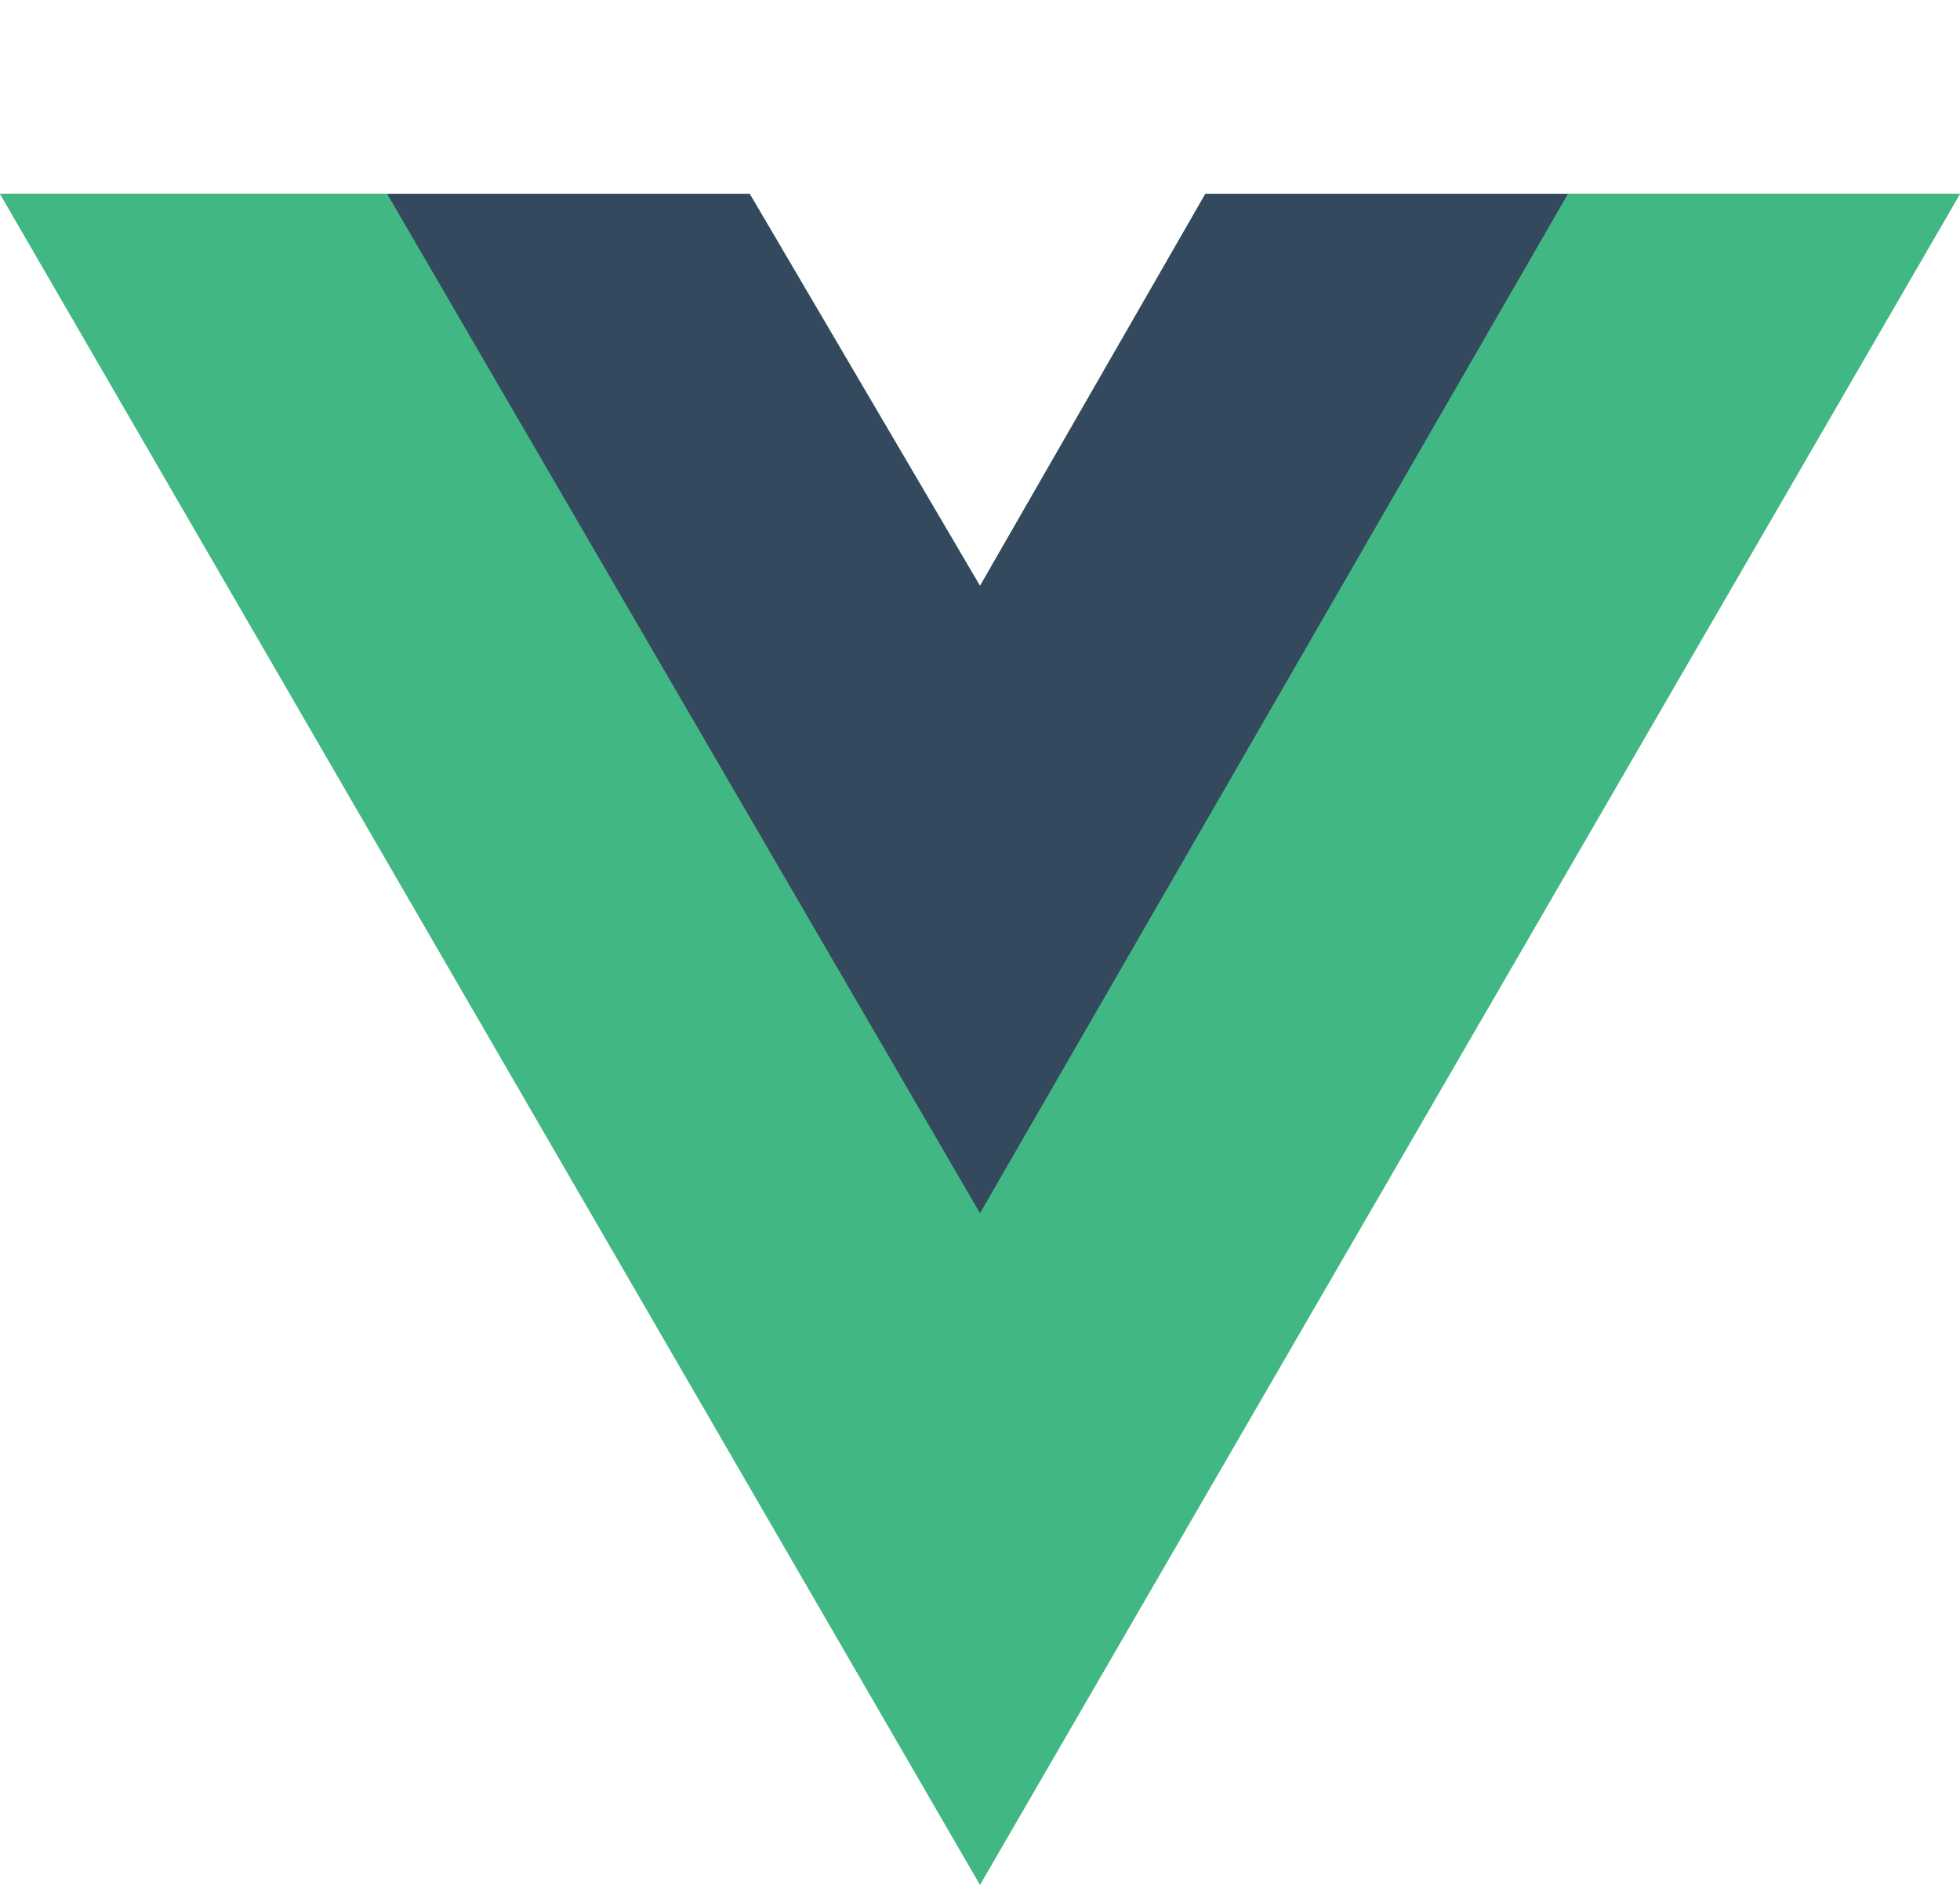
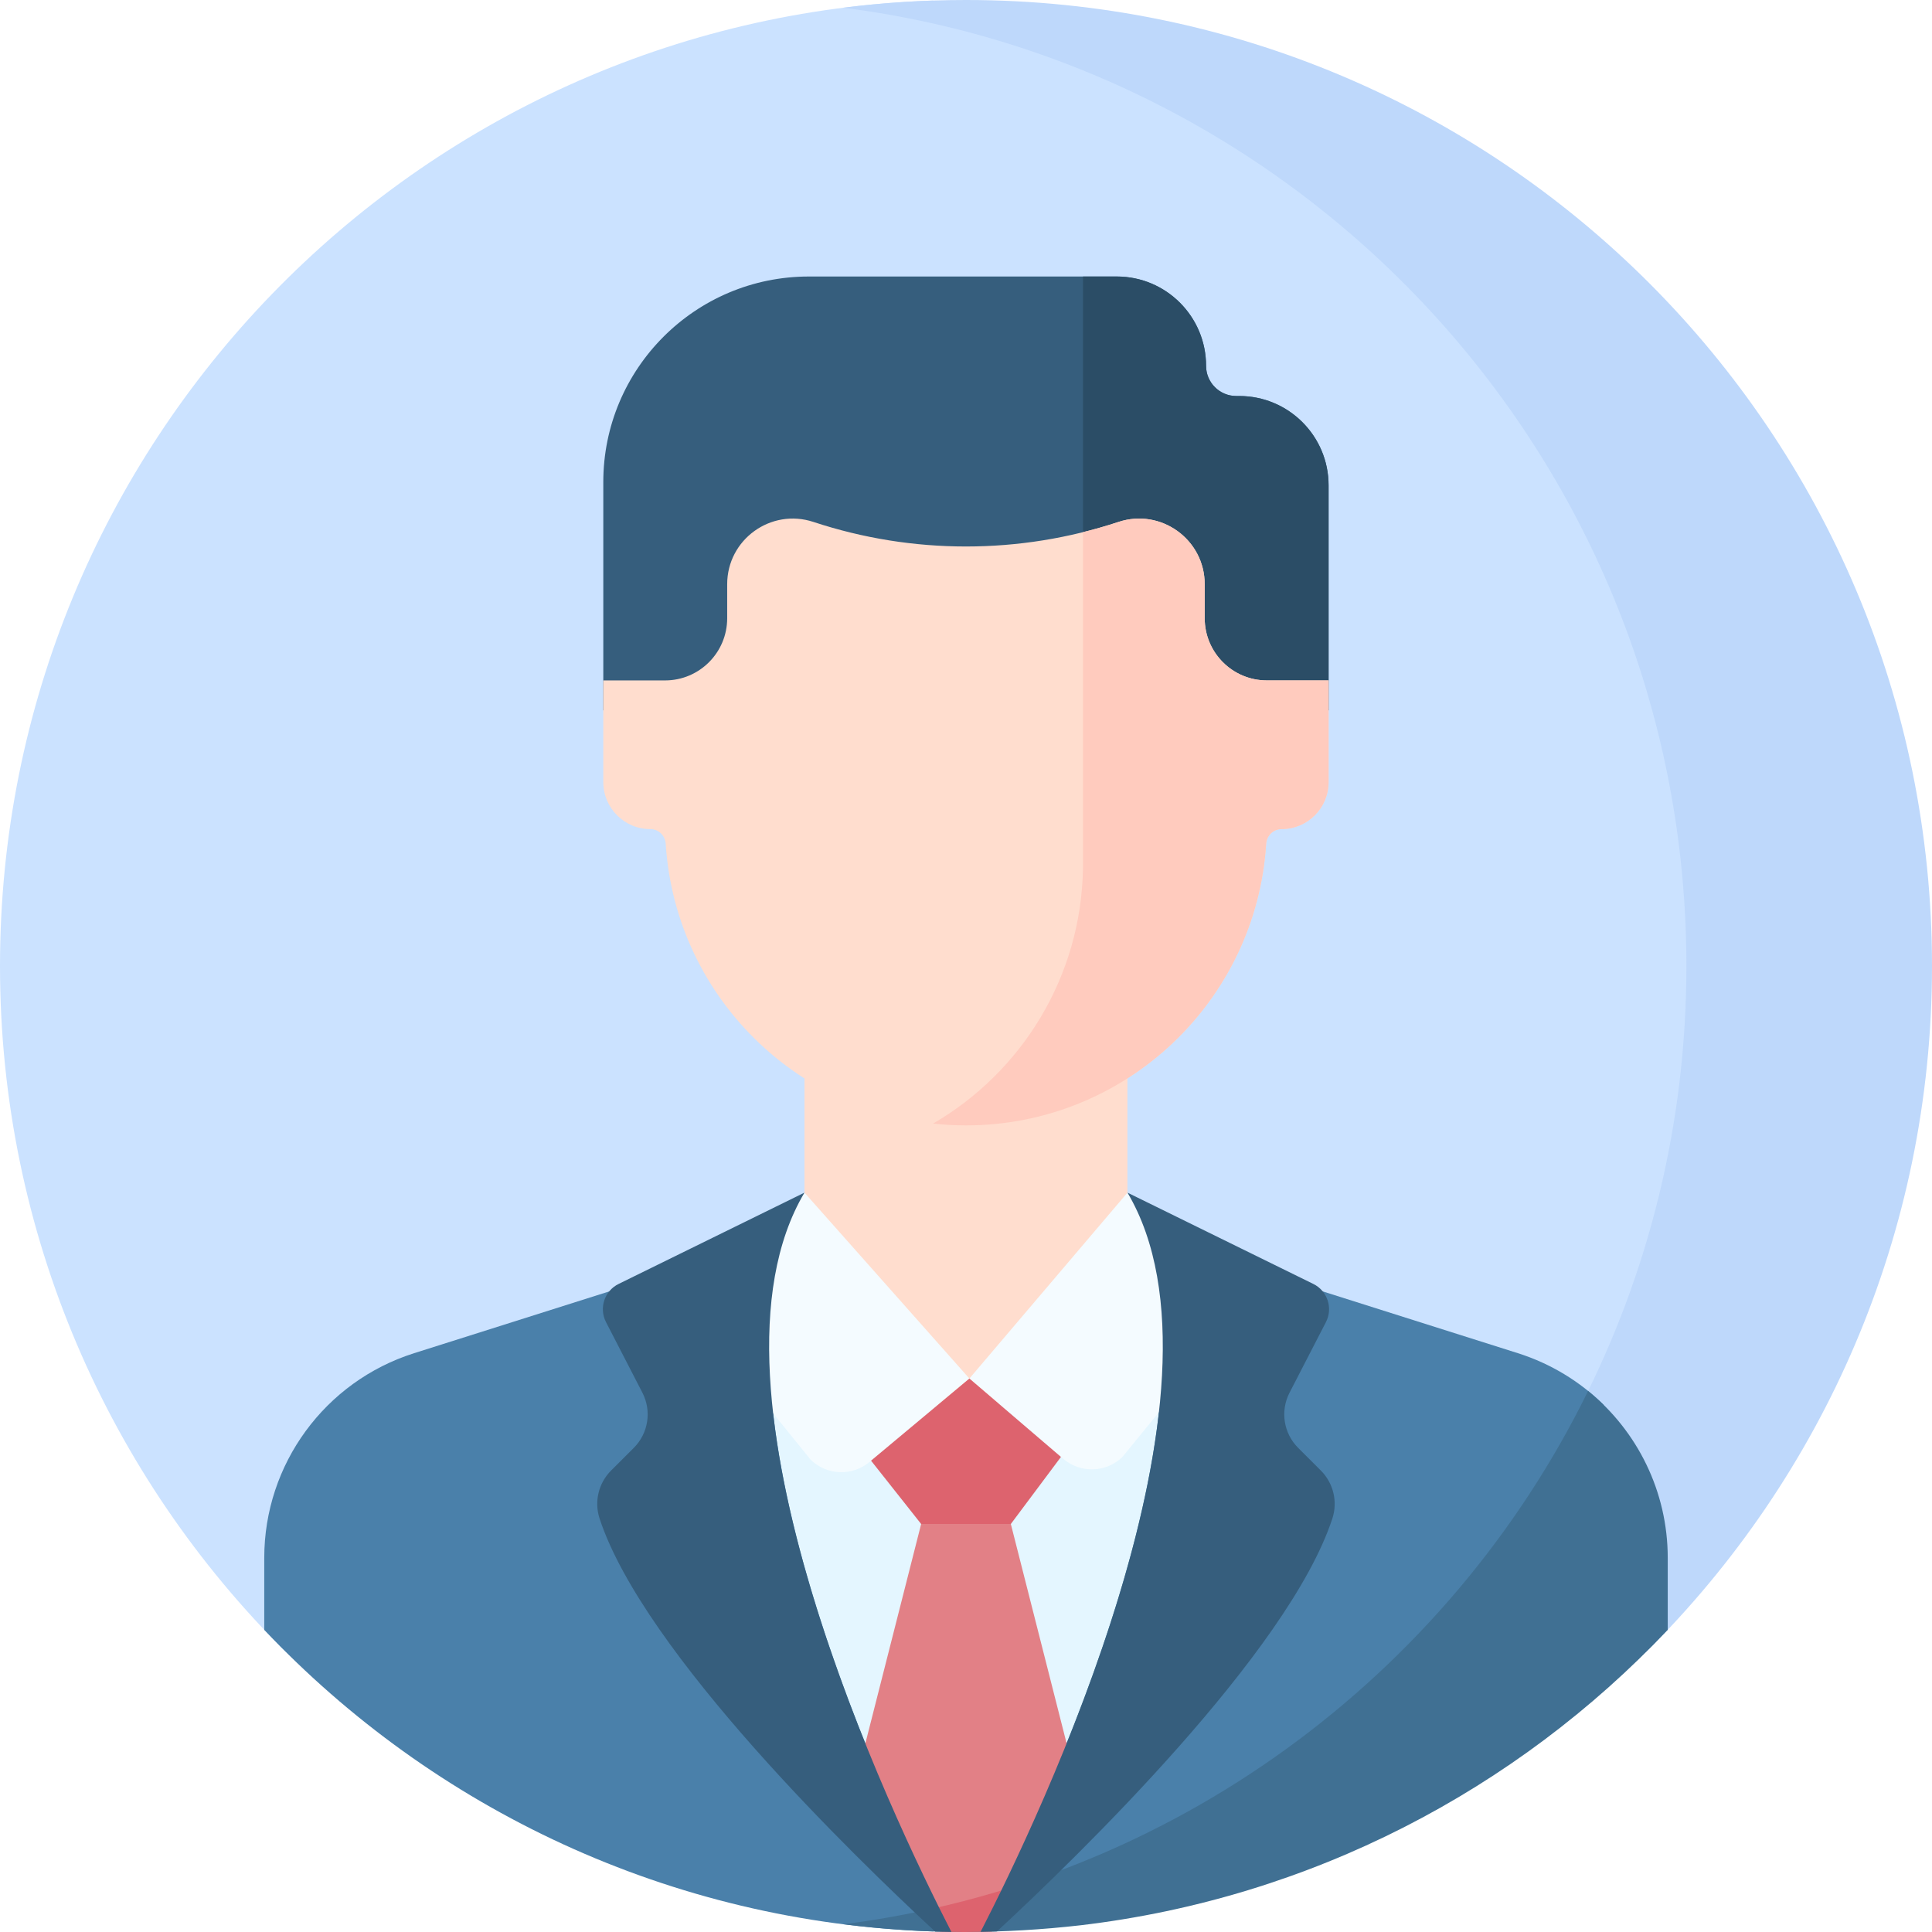
- <svg xmlns="http://www.w3.org/2000/svg" aria-hidden="true" role="img" class="iconify iconify--logos" width="37.07" height="36" preserveAspectRatio="xMidYMid meet" viewBox="0 0 256 198">
-   <path fill="#41B883" d="M204.8 0H256L128 220.8L0 0h97.92L128 51.2L157.44 0h47.36Z" />
-   <path fill="#41B883" d="m0 0l128 220.8L256 0h-51.2L128 132.48L50.56 0H0Z" />
-   <path fill="#35495E" d="M50.56 0L128 133.12L204.8 0h-47.36L128 51.2L97.92 0H50.56Z" />
+ <svg xmlns="http://www.w3.org/2000/svg" id="Capa_1" enable-background="new 0 0 512 512" height="512" viewBox="0 0 512 512" width="512">
+   <g>
+     <g>
+       <g>
+         <path d="m256.025 483.334 101.429-25.614c57.895-48.074 94.771-120.586 94.771-201.719 0-125.144-87.711-229.801-205.012-255.852-137.316 4.631-247.213 117.407-247.213 255.851 0 71.112 29 135.446 75.812 181.836z" fill="#cbe2ff" />
+       </g>
+       <g>
+         <path d="m446.914 256c0 83.915-40.381 158.391-102.765 205.079l92.031-23.241c46.815-46.39 75.82-110.724 75.82-181.838 0-141.385-114.615-256-256-256-11.024 0-21.886.698-32.543 2.05 126.019 15.988 223.457 123.59 223.457 253.95z" fill="#bed8fb" />
+       </g>
+       <g>
+         <g>
+           <g>
+             <path d="m319.621 96.952c0-13.075-10.599-23.674-23.674-23.674h-81.582c-30.091 0-54.485 24.394-54.485 54.485v60.493h192.209v-59.635c0-13.075-10.599-23.674-23.674-23.674h-.798c-4.416 0-7.996-3.579-7.996-7.995z" fill="#365e7d" />
+             <path d="m328.415 104.947h-.798c-4.416 0-7.996-3.58-7.996-7.996 0-13.075-10.599-23.674-23.674-23.674h-8.945v114.978h65.086v-59.635c.001-13.073-10.599-23.673-23.673-23.673z" fill="#2b4d66" />
+             <path d="m425.045 372.355c-6.259-6.182-14.001-10.963-22.79-13.745l-69.891-22.128-76.348-2.683-76.38 2.683-69.891 22.128c-23.644 7.486-39.713 29.428-39.713 54.229v19.094c44.789 47.328 107.451 77.568 177.183 79.92 78.128-17.353 143.129-69.576 177.83-139.498z" fill="#4a80aa" />
+             <path d="m441.968 431.932v-19.094c0-17.536-8.04-33.635-21.105-44.213-37.111 75.626-110.422 130.268-197.346 141.317 10.492 1.329 21.178 2.038 32.026 2.057 10.423-.016 20.708-.62 30.824-1.782 61.031-7.212 115.485-35.894 155.601-78.285z" fill="#407093" />
+             <path d="m261.796 508.168c15.489-30.751 55.822-118.067 44.321-172.609l-50.101-19.499-50.148 19.5c-11.856 56.225 31.37 147.277 45.681 175.29 3.442-.826 6.859-1.721 10.247-2.682z" fill="#e4f6ff" />
+             <path d="m288.197 483.789-20.314-79.917h-23.767l-20.264 79.699 25.058 27.897c6.361-1.457 12.634-3.146 18.81-5.057z" fill="#e28086" />
+             <path d="m249.302 511.905c2.075.054 4.154.091 6.241.095 2.415-.004 4.822-.046 7.222-.113l12.907-14.259c-10.159 3.564-20.61 6.506-31.309 8.779z" fill="#dd636e" />
+             <g>
+               <g>
+                 <g>
+                   <g>
+                     <g>
+                       <g>
+                         <g>
+                           <g>
+                             <path d="m298.774 328.183v-45.066h-85.58v45.066c0 23.632 42.79 49.446 42.79 49.446s42.79-25.814 42.79-49.446z" fill="#ffddce" />
+                           </g>
+                         </g>
+                       </g>
+                     </g>
+                   </g>
+                 </g>
+               </g>
+               <path d="m352.089 180.318h-16.359c-9.098 0-16.473-7.375-16.473-16.473v-9.015c0-11.851-11.595-20.23-22.847-16.511-26.243 8.674-54.579 8.676-80.823.006l-.031-.01c-11.252-3.717-22.845 4.662-22.845 16.512v9.019c0 9.098-7.375 16.473-16.473 16.473h-16.358v26.938c0 6.883 5.58 12.464 12.464 12.464 2.172 0 3.939 1.701 4.076 3.869 2.628 41.668 37.235 74.654 79.565 74.654 42.33 0 76.937-32.986 79.565-74.654.137-2.167 1.904-3.869 4.076-3.869 6.883 0 12.464-5.58 12.464-12.464v-26.939z" fill="#ffddce" />
+               <path d="m335.73 180.318c-9.098 0-16.473-7.375-16.473-16.473v-9.015c0-11.851-11.595-20.23-22.847-16.511-3.108 1.027-6.247 1.923-9.407 2.707v88.972c-.438 28.948-16.3 54.142-39.725 67.758 2.861.311 5.763.486 8.706.486 42.33 0 76.937-32.986 79.565-74.654.137-2.167 1.904-3.869 4.076-3.869 6.883 0 12.464-5.58 12.464-12.464v-26.938h-16.359z" fill="#ffcbbe" />
+             </g>
+             <g fill="#f4fbff">
+               <path d="m213.194 316.06-33.558 27.267 35.192 43.513c4.281 4.168 11.019 4.424 15.605.594l26.465-22.107z" />
+               <path d="m298.79 316.06-41.892 49.267 24.874 21.268c4.557 3.896 11.327 3.7 15.651-.453l34.94-42.815z" />
+             </g>
+           </g>
+           <path d="m213.194 316.06-49.256 24.199c-3.75 1.842-5.256 6.404-3.341 10.117l9.65 18.71c2.501 4.848 1.578 10.756-2.282 14.61-1.987 1.983-4.139 4.131-6.004 5.993-3.338 3.332-4.537 8.255-3.067 12.737 11.651 35.517 67.725 89.828 88.946 109.478 1.427.038 2.857.064 4.29.08-15.389-29.933-69.922-143.655-38.936-195.924z" fill="#365e7d" />
+           <path d="m344.019 383.695c-3.861-3.854-4.783-9.762-2.282-14.61l9.65-18.71c1.915-3.713.409-8.275-3.341-10.117l-49.256-24.198c30.978 52.255-23.517 165.929-38.923 195.9 1.448-.025 2.893-.061 4.335-.109 21.265-19.695 77.248-73.94 88.888-109.424 1.47-4.482.271-9.405-3.067-12.737-1.865-1.863-4.017-4.012-6.004-5.995z" fill="#365e7d" />
+           <path d="m256.898 365.327-26.06 21.764 13.278 16.781h23.767l13.279-17.771z" fill="#dd636e" />
+         </g>
+       </g>
+     </g>
+   </g>
</svg>
